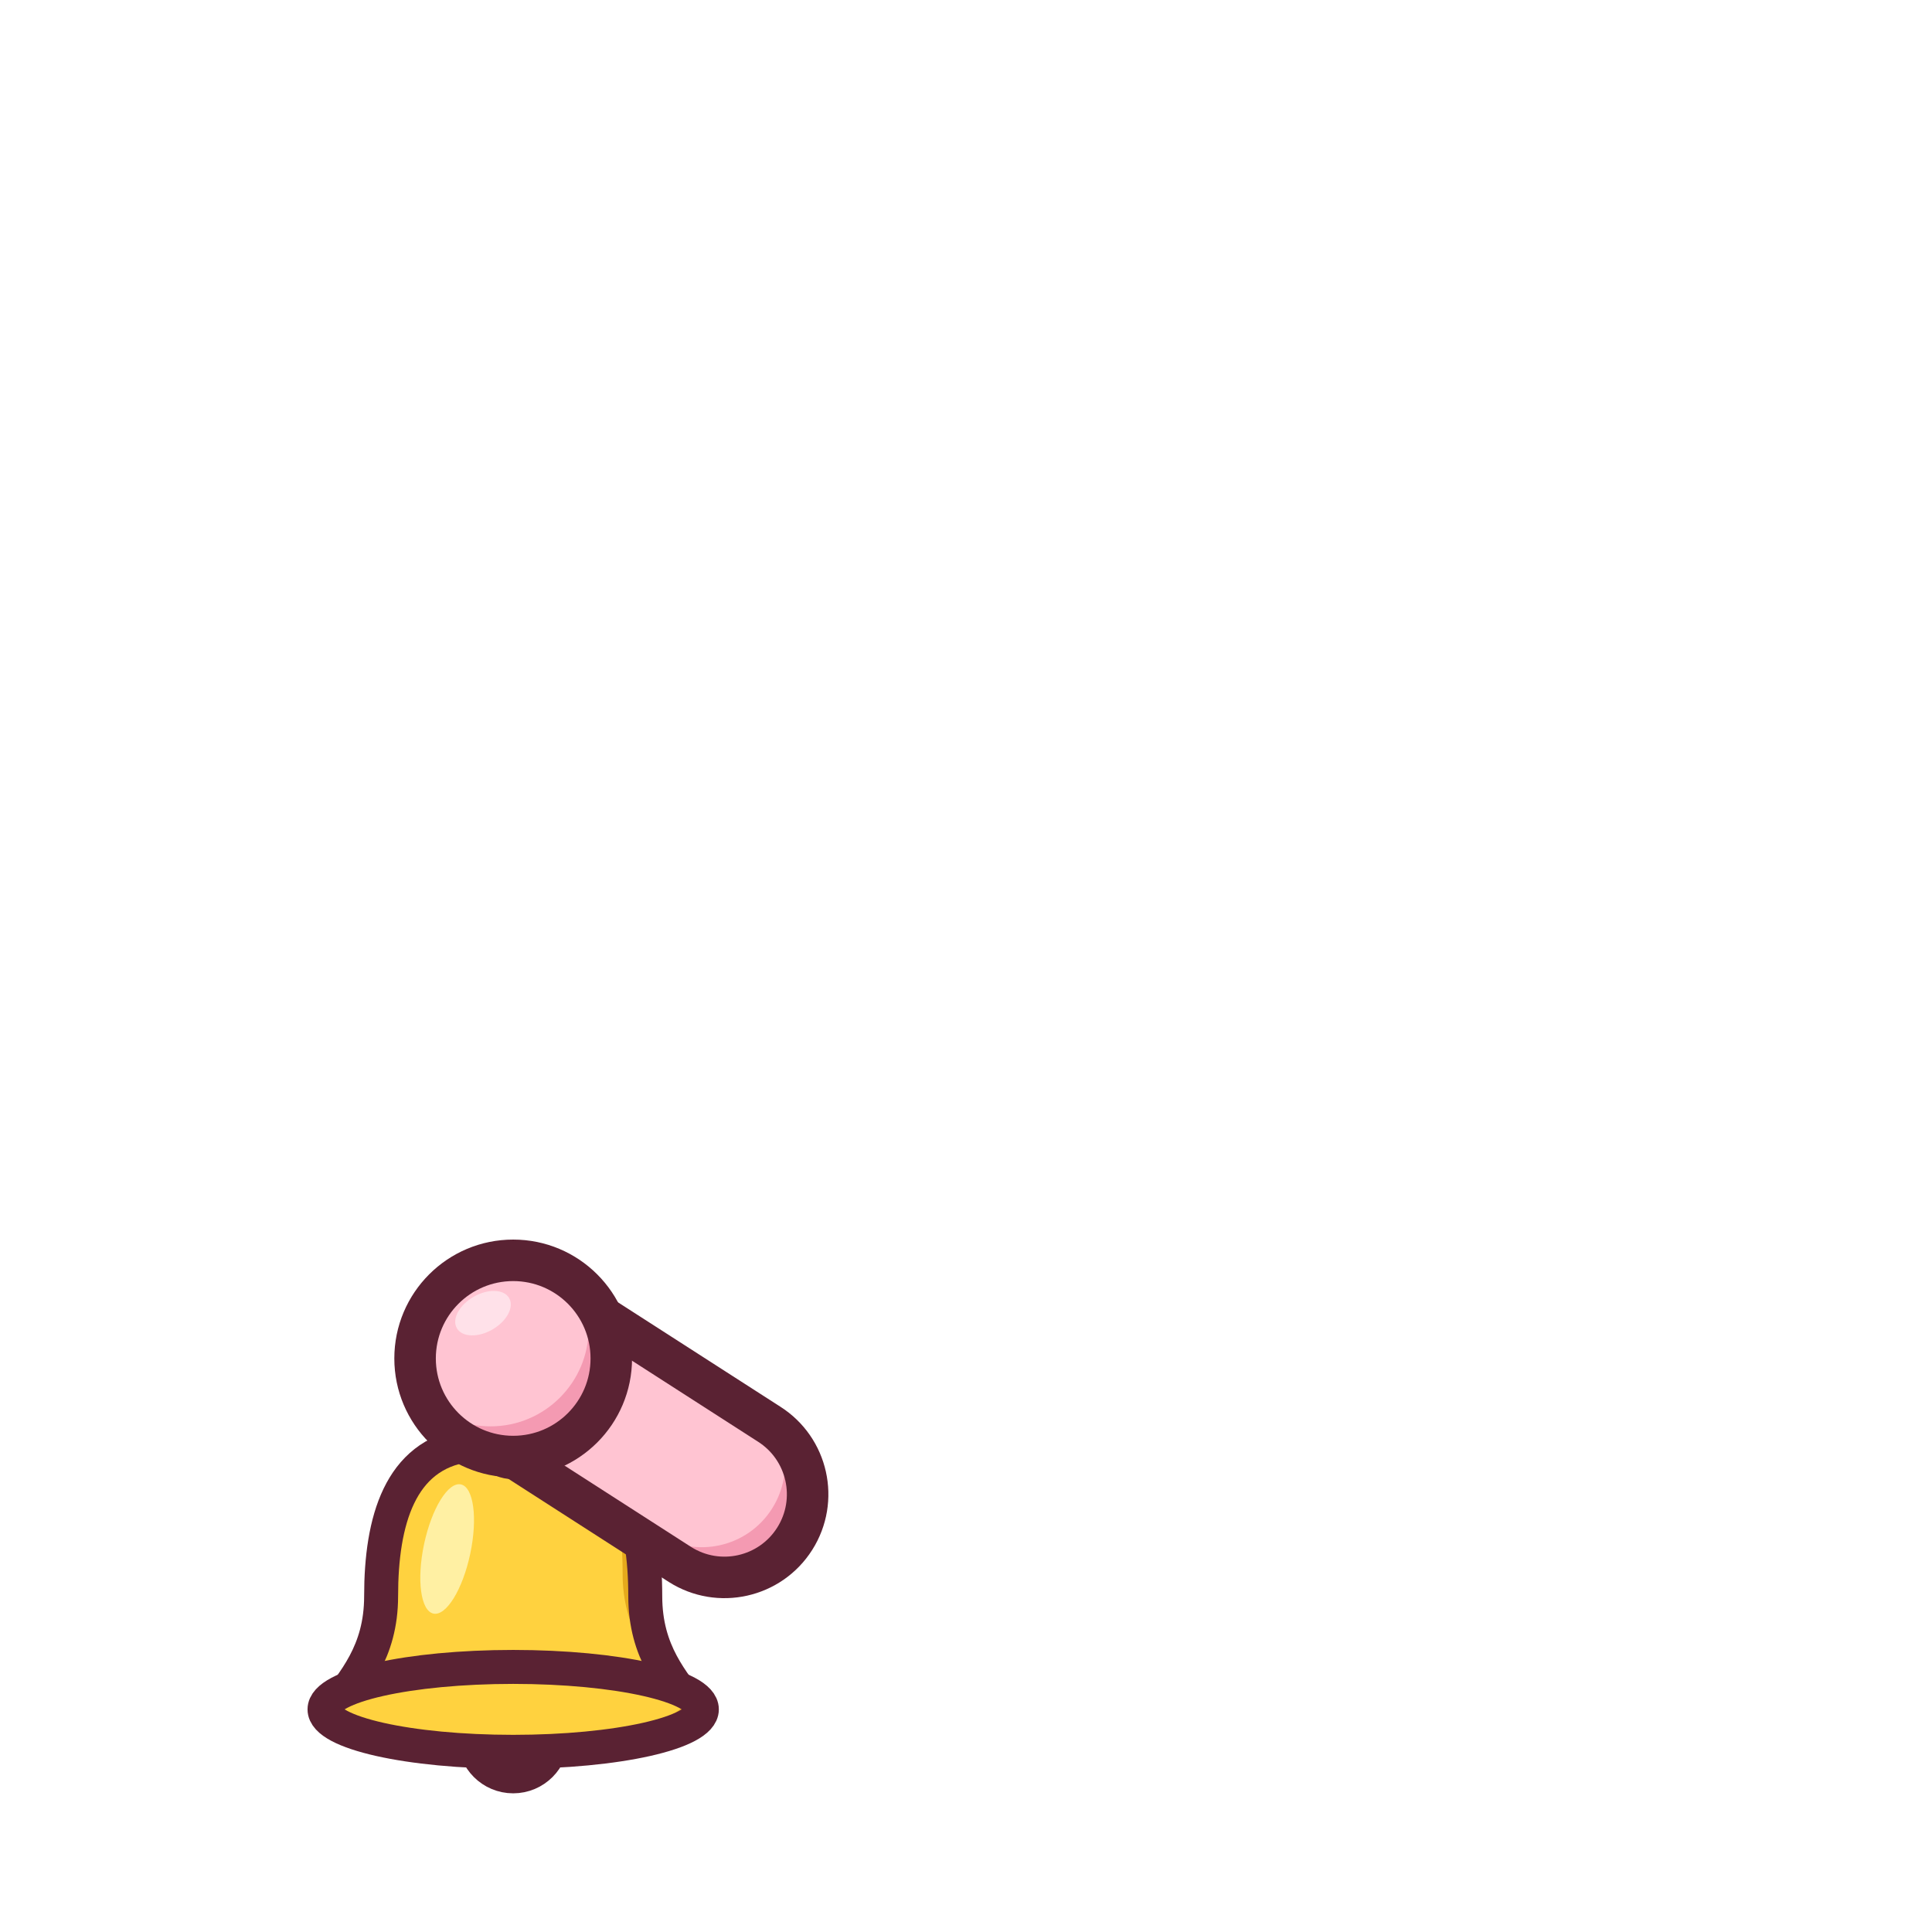
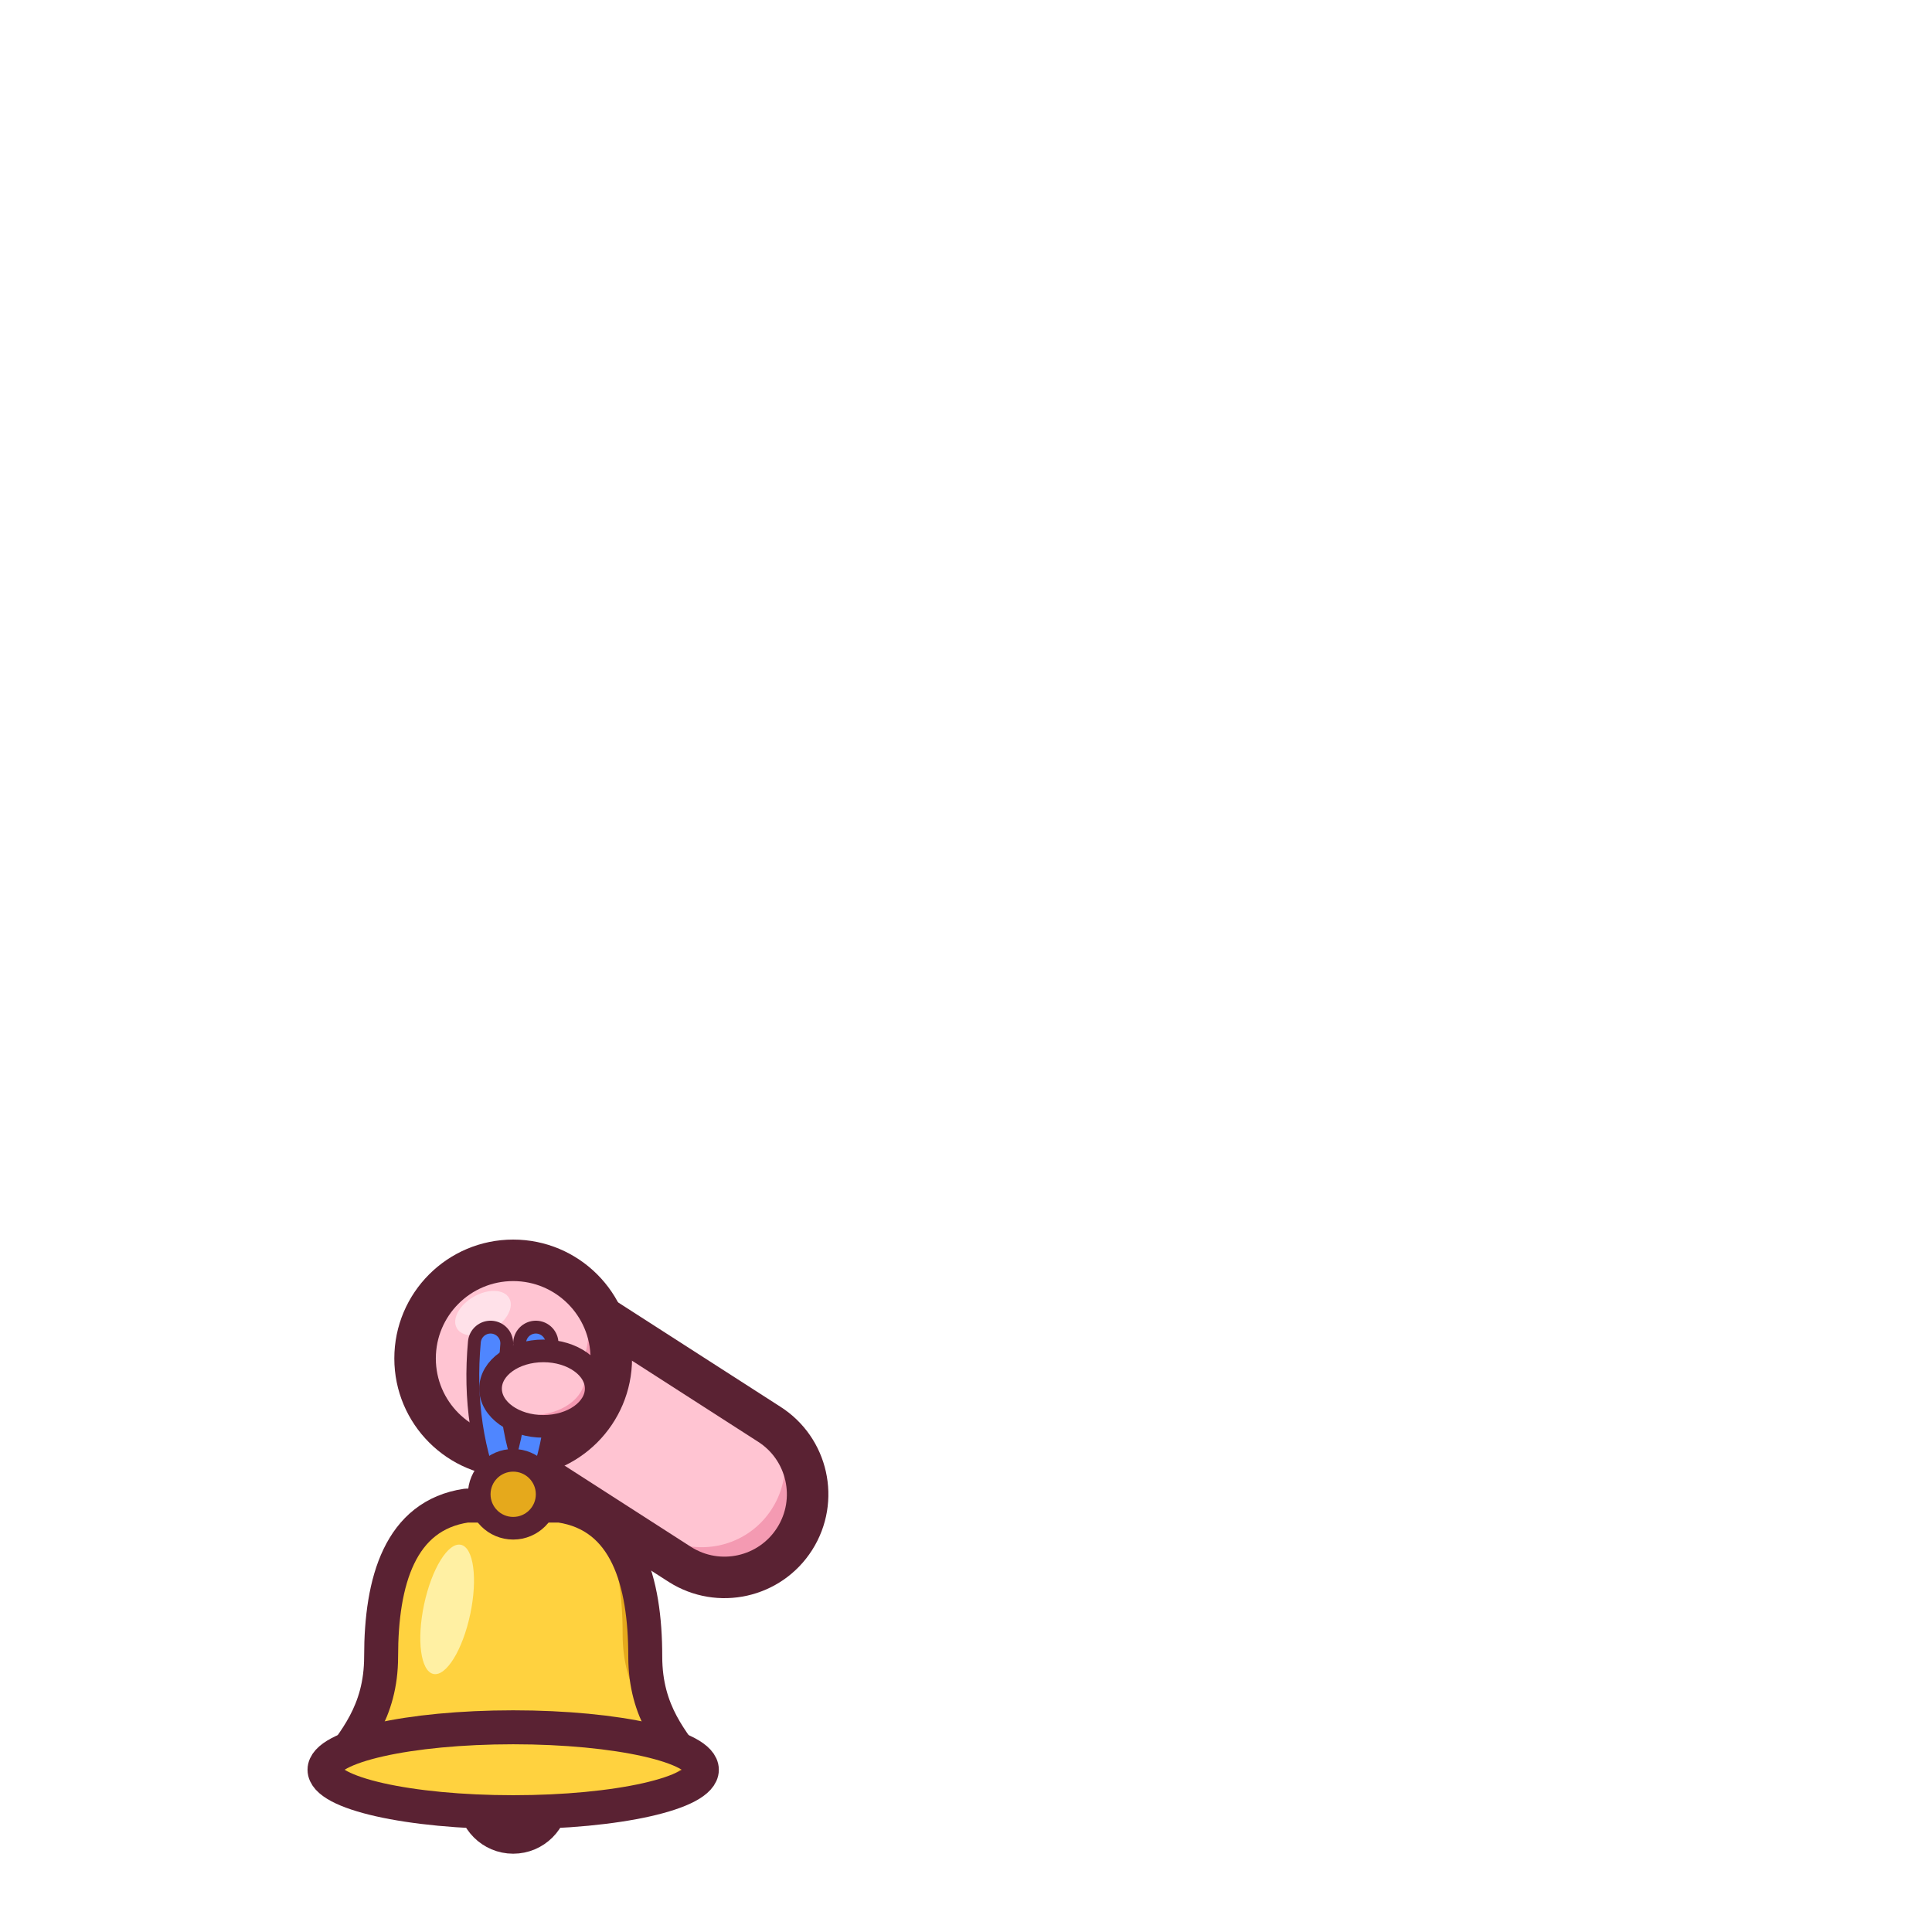
<svg xmlns="http://www.w3.org/2000/svg" viewBox="0 0 256 256" width="256" height="256">
  <defs>
    <linearGradient id="eyeG" x1="0" y1="0" x2="0" y2="1">
      <stop offset="0.45" stop-color="#2B1420" />
      <stop offset="1" stop-color="#6E3A52" />
    </linearGradient>
    <radialGradient id="chkG">
      <stop offset="0" stop-color="#FF5E8C" stop-opacity="0.8" />
      <stop offset="1" stop-color="#FF5E8C" stop-opacity="0" />
    </radialGradient>
    <clipPath id="c1">
-       <path d="M62.375 230.25 A5.625 5.625 0 1 1 73.625 230.25 A5.625 5.625 0 1 1 62.375 230.25 Z" />
+       <path d="M101.9 188.7 L73.9 170.7 A11 11 0 0 0 62.1 189.3 L90.1 207.3 A11 11 0 0 0 101.9 188.7 Z" />
    </clipPath>
    <clipPath id="c2">
-       <path d="M61.8 191.5 C53.0 192.8 50.5 201.5 50.5 211.5 C50.5 219.0 46.8 222.8 44.2 226.5 L91.8 226.5 C89.2 222.8 85.5 219.0 85.5 211.5 C85.5 201.5 83.0 192.8 74.2 191.5 Z" />
+       <path d="M55 180 A13 13 0 1 1 81 180 A13 13 0 1 1 55 180 Z" />
    </clipPath>
    <clipPath id="c3">
-       <path d="M43.0 226.5 A25.0 5.625 0 1 1 93.0 226.5 A25.0 5.625 0 1 1 43.0 226.5 Z" />
+       <path d="M65 184 A7 5 0 1 1 79 184 A7 5 0 1 1 65 184 Z" />
    </clipPath>
    <clipPath id="c4">
-       <path d="M63.5 190 A4.5 4.5 0 1 1 72.5 190 A4.5 4.5 0 1 1 63.5 190 Z" />
+       <path d="M62.375 238.25 A5.625 5.625 0 1 1 73.625 238.25 A5.625 5.625 0 1 1 62.375 238.25 Z" />
    </clipPath>
    <clipPath id="c5">
-       <path d="M101.9 188.7 L73.9 170.7 A11 11 0 0 0 62.1 189.3 L90.1 207.3 A11 11 0 0 0 101.9 188.7 Z" />
+       <path d="M61.8 199.5 C53.0 200.8 50.5 209.5 50.5 219.5 C50.5 227.0 46.8 230.8 44.2 234.5 L91.8 234.5 C89.2 230.8 85.5 227.0 85.5 219.5 C85.5 209.5 83.0 200.8 74.2 199.5 Z" />
    </clipPath>
    <clipPath id="c6">
-       <path d="M55 180 A13 13 0 1 1 81 180 A13 13 0 1 1 55 180 Z" />
+       <path d="M43.0 234.5 A25.0 5.625 0 1 1 93.0 234.5 A25.0 5.625 0 1 1 43.0 234.5 Z" />
+     </clipPath>
+     <clipPath id="c7">
+       <path d="M63.5 198 A4.5 4.5 0 1 1 72.5 198 A4.5 4.5 0 1 1 63.5 198 Z" />
    </clipPath>
  </defs>
-   <path d="M62.375 230.25 A5.625 5.625 0 1 1 73.625 230.25 A5.625 5.625 0 1 1 62.375 230.25 Z" fill="#E5A91C" />
+   <path d="M101.9 188.7 L73.9 170.7 A11 11 0 0 0 62.1 189.3 L90.1 207.3 A11 11 0 0 0 101.9 188.7 Z" fill="#F49AB2" />
  <g clip-path="url(#c1)">
-     <path d="M62.375 230.25 A5.625 5.625 0 1 1 73.625 230.25 A5.625 5.625 0 1 1 62.375 230.25 Z" fill="#E5A91C" transform="translate(0 0)" />
-   </g>
-   <path d="M62.375 230.25 A5.625 5.625 0 1 1 73.625 230.25 A5.625 5.625 0 1 1 62.375 230.25 Z" fill="none" stroke="#5A2233" stroke-width="3.5" stroke-linejoin="round" stroke-linecap="round" />
-   <path d="M61.8 191.5 C53.0 192.8 50.5 201.5 50.5 211.5 C50.5 219.0 46.8 222.8 44.2 226.5 L91.8 226.5 C89.2 222.8 85.5 219.0 85.5 211.5 C85.5 201.5 83.0 192.8 74.2 191.5 Z" fill="#E5A91C" />
-   <g clip-path="url(#c2)">
-     <path d="M61.8 191.5 C53.0 192.8 50.5 201.5 50.5 211.5 C50.5 219.0 46.8 222.8 44.2 226.5 L91.8 226.5 C89.2 222.8 85.5 219.0 85.5 211.5 C85.5 201.5 83.0 192.8 74.2 191.5 Z" fill="#FFD23F" transform="translate(-3 -3)" />
-     <ellipse cx="59.25" cy="205.25" rx="3.125" ry="8.75" fill="#FFF1A8" opacity="0.95" transform="rotate(12 59.25 205.25)" />
-   </g>
-   <path d="M61.8 191.5 C53.0 192.8 50.5 201.5 50.5 211.5 C50.5 219.0 46.8 222.8 44.2 226.5 L91.8 226.5 C89.2 222.8 85.5 219.0 85.5 211.5 C85.5 201.5 83.0 192.8 74.2 191.5 Z" fill="none" stroke="#5A2233" stroke-width="4.5" stroke-linejoin="round" stroke-linecap="round" />
-   <path d="M43.0 226.5 A25.0 5.625 0 1 1 93.0 226.5 A25.0 5.625 0 1 1 43.0 226.5 Z" fill="#E5A91C" />
-   <g clip-path="url(#c3)">
-     <path d="M43.0 226.5 A25.0 5.625 0 1 1 93.0 226.5 A25.0 5.625 0 1 1 43.0 226.5 Z" fill="#FFD23F" transform="translate(-2 -1.5)" />
-   </g>
-   <path d="M43.0 226.5 A25.0 5.625 0 1 1 93.0 226.5 A25.0 5.625 0 1 1 43.0 226.5 Z" fill="none" stroke="#5A2233" stroke-width="4.5" stroke-linejoin="round" stroke-linecap="round" />
-   <path d="M63.5 190 A4.5 4.5 0 1 1 72.5 190 A4.5 4.5 0 1 1 63.5 190 Z" fill="#E5A91C" />
-   <g clip-path="url(#c4)">
-     <path d="M63.5 190 A4.5 4.5 0 1 1 72.5 190 A4.5 4.5 0 1 1 63.5 190 Z" fill="#E5A91C" transform="translate(0 0)" />
-   </g>
-   <path d="M63.5 190 A4.5 4.5 0 1 1 72.5 190 A4.5 4.5 0 1 1 63.5 190 Z" fill="none" stroke="#5A2233" stroke-width="3" stroke-linejoin="round" stroke-linecap="round" />
-   <path d="M101.9 188.7 L73.9 170.7 A11 11 0 0 0 62.1 189.3 L90.1 207.3 A11 11 0 0 0 101.9 188.7 Z" fill="#F49AB2" />
-   <g clip-path="url(#c5)">
    <path d="M101.9 188.7 L73.9 170.7 A11 11 0 0 0 62.1 189.3 L90.1 207.3 A11 11 0 0 0 101.9 188.7 Z" fill="#FFC4D2" transform="translate(-3 -4)" />
  </g>
  <path d="M101.9 188.7 L73.9 170.7 A11 11 0 0 0 62.1 189.3 L90.1 207.3 A11 11 0 0 0 101.9 188.7 Z" fill="none" stroke="#5A2233" stroke-width="5.5" stroke-linejoin="round" stroke-linecap="round" />
  <path d="M55 180 A13 13 0 1 1 81 180 A13 13 0 1 1 55 180 Z" fill="#F49AB2" />
-   <g clip-path="url(#c6)">
+   <g clip-path="url(#c2)">
    <path d="M55 180 A13 13 0 1 1 81 180 A13 13 0 1 1 55 180 Z" fill="#FFC4D2" transform="translate(-3 -4)" />
    <ellipse cx="64" cy="174" rx="4" ry="2.5" fill="#FFE4EB" opacity="0.9" transform="rotate(-30 64 174)" />
  </g>
  <path d="M55 180 A13 13 0 1 1 81 180 A13 13 0 1 1 55 180 Z" fill="none" stroke="#5A2233" stroke-width="5.5" stroke-linejoin="round" stroke-linecap="round" />
+   <path d="M65 178 Q64 189 68 198 M71 178 Q72 189 68 198" stroke="#5A2233" stroke-width="6" stroke-linecap="round" fill="none" />
+   <path d="M65 178 Q64 189 68 198 M71 178 Q72 189 68 198" stroke="#4F86FF" stroke-width="2.6" stroke-linecap="round" fill="none" />
+   <path d="M65 184 A7 5 0 1 1 79 184 A7 5 0 1 1 65 184 Z" fill="#F49AB2" />
+   <g clip-path="url(#c3)">
+     <path d="M65 184 A7 5 0 1 1 79 184 A7 5 0 1 1 65 184 Z" fill="#FFC4D2" transform="translate(-1.5 -1.5)" />
+   </g>
+   <path d="M65 184 A7 5 0 1 1 79 184 A7 5 0 1 1 65 184 Z" fill="none" stroke="#5A2233" stroke-width="3" stroke-linejoin="round" stroke-linecap="round" />
+   <path d="M62.375 238.25 A5.625 5.625 0 1 1 73.625 238.25 A5.625 5.625 0 1 1 62.375 238.25 Z" fill="#E5A91C" />
+   <g clip-path="url(#c4)">
+     <path d="M62.375 238.25 A5.625 5.625 0 1 1 73.625 238.25 A5.625 5.625 0 1 1 62.375 238.25 Z" fill="#E5A91C" transform="translate(0 0)" />
+   </g>
+   <path d="M62.375 238.25 A5.625 5.625 0 1 1 73.625 238.25 A5.625 5.625 0 1 1 62.375 238.25 Z" fill="none" stroke="#5A2233" stroke-width="3.5" stroke-linejoin="round" stroke-linecap="round" />
+   <path d="M61.8 199.5 C53.0 200.8 50.5 209.5 50.5 219.5 C50.5 227.0 46.8 230.8 44.2 234.5 L91.8 234.5 C89.2 230.8 85.5 227.0 85.5 219.5 C85.5 209.5 83.0 200.8 74.2 199.5 Z" fill="#E5A91C" />
+   <g clip-path="url(#c5)">
+     <path d="M61.8 199.5 C53.0 200.8 50.5 209.5 50.5 219.5 C50.5 227.0 46.8 230.8 44.2 234.5 L91.8 234.5 C89.2 230.8 85.5 227.0 85.5 219.5 C85.5 209.5 83.0 200.8 74.2 199.5 Z" fill="#FFD23F" transform="translate(-3 -3)" />
+     <ellipse cx="59.25" cy="213.25" rx="3.125" ry="8.75" fill="#FFF1A8" opacity="0.95" transform="rotate(12 59.25 213.25)" />
+   </g>
+   <path d="M61.8 199.5 C53.0 200.8 50.5 209.5 50.5 219.5 C50.5 227.0 46.8 230.8 44.2 234.5 L91.8 234.5 C89.2 230.8 85.5 227.0 85.5 219.5 C85.5 209.5 83.0 200.8 74.2 199.5 Z" fill="none" stroke="#5A2233" stroke-width="4.5" stroke-linejoin="round" stroke-linecap="round" />
+   <path d="M43.0 234.5 A25.0 5.625 0 1 1 93.0 234.5 A25.0 5.625 0 1 1 43.0 234.5 Z" fill="#E5A91C" />
+   <g clip-path="url(#c6)">
+     <path d="M43.0 234.5 A25.0 5.625 0 1 1 93.0 234.5 A25.0 5.625 0 1 1 43.0 234.5 Z" fill="#FFD23F" transform="translate(-2 -1.5)" />
+   </g>
+   <path d="M43.0 234.5 A25.0 5.625 0 1 1 93.0 234.5 A25.0 5.625 0 1 1 43.0 234.5 Z" fill="none" stroke="#5A2233" stroke-width="4.5" stroke-linejoin="round" stroke-linecap="round" />
+   <path d="M63.5 198 A4.5 4.5 0 1 1 72.5 198 A4.5 4.5 0 1 1 63.5 198 Z" fill="#E5A91C" />
+   <g clip-path="url(#c7)">
+     <path d="M63.5 198 A4.5 4.5 0 1 1 72.5 198 A4.5 4.5 0 1 1 63.5 198 Z" fill="#E5A91C" transform="translate(0 0)" />
+   </g>
+   <path d="M63.5 198 A4.5 4.5 0 1 1 72.5 198 A4.5 4.5 0 1 1 63.5 198 Z" fill="none" stroke="#5A2233" stroke-width="3" stroke-linejoin="round" stroke-linecap="round" />
</svg>
